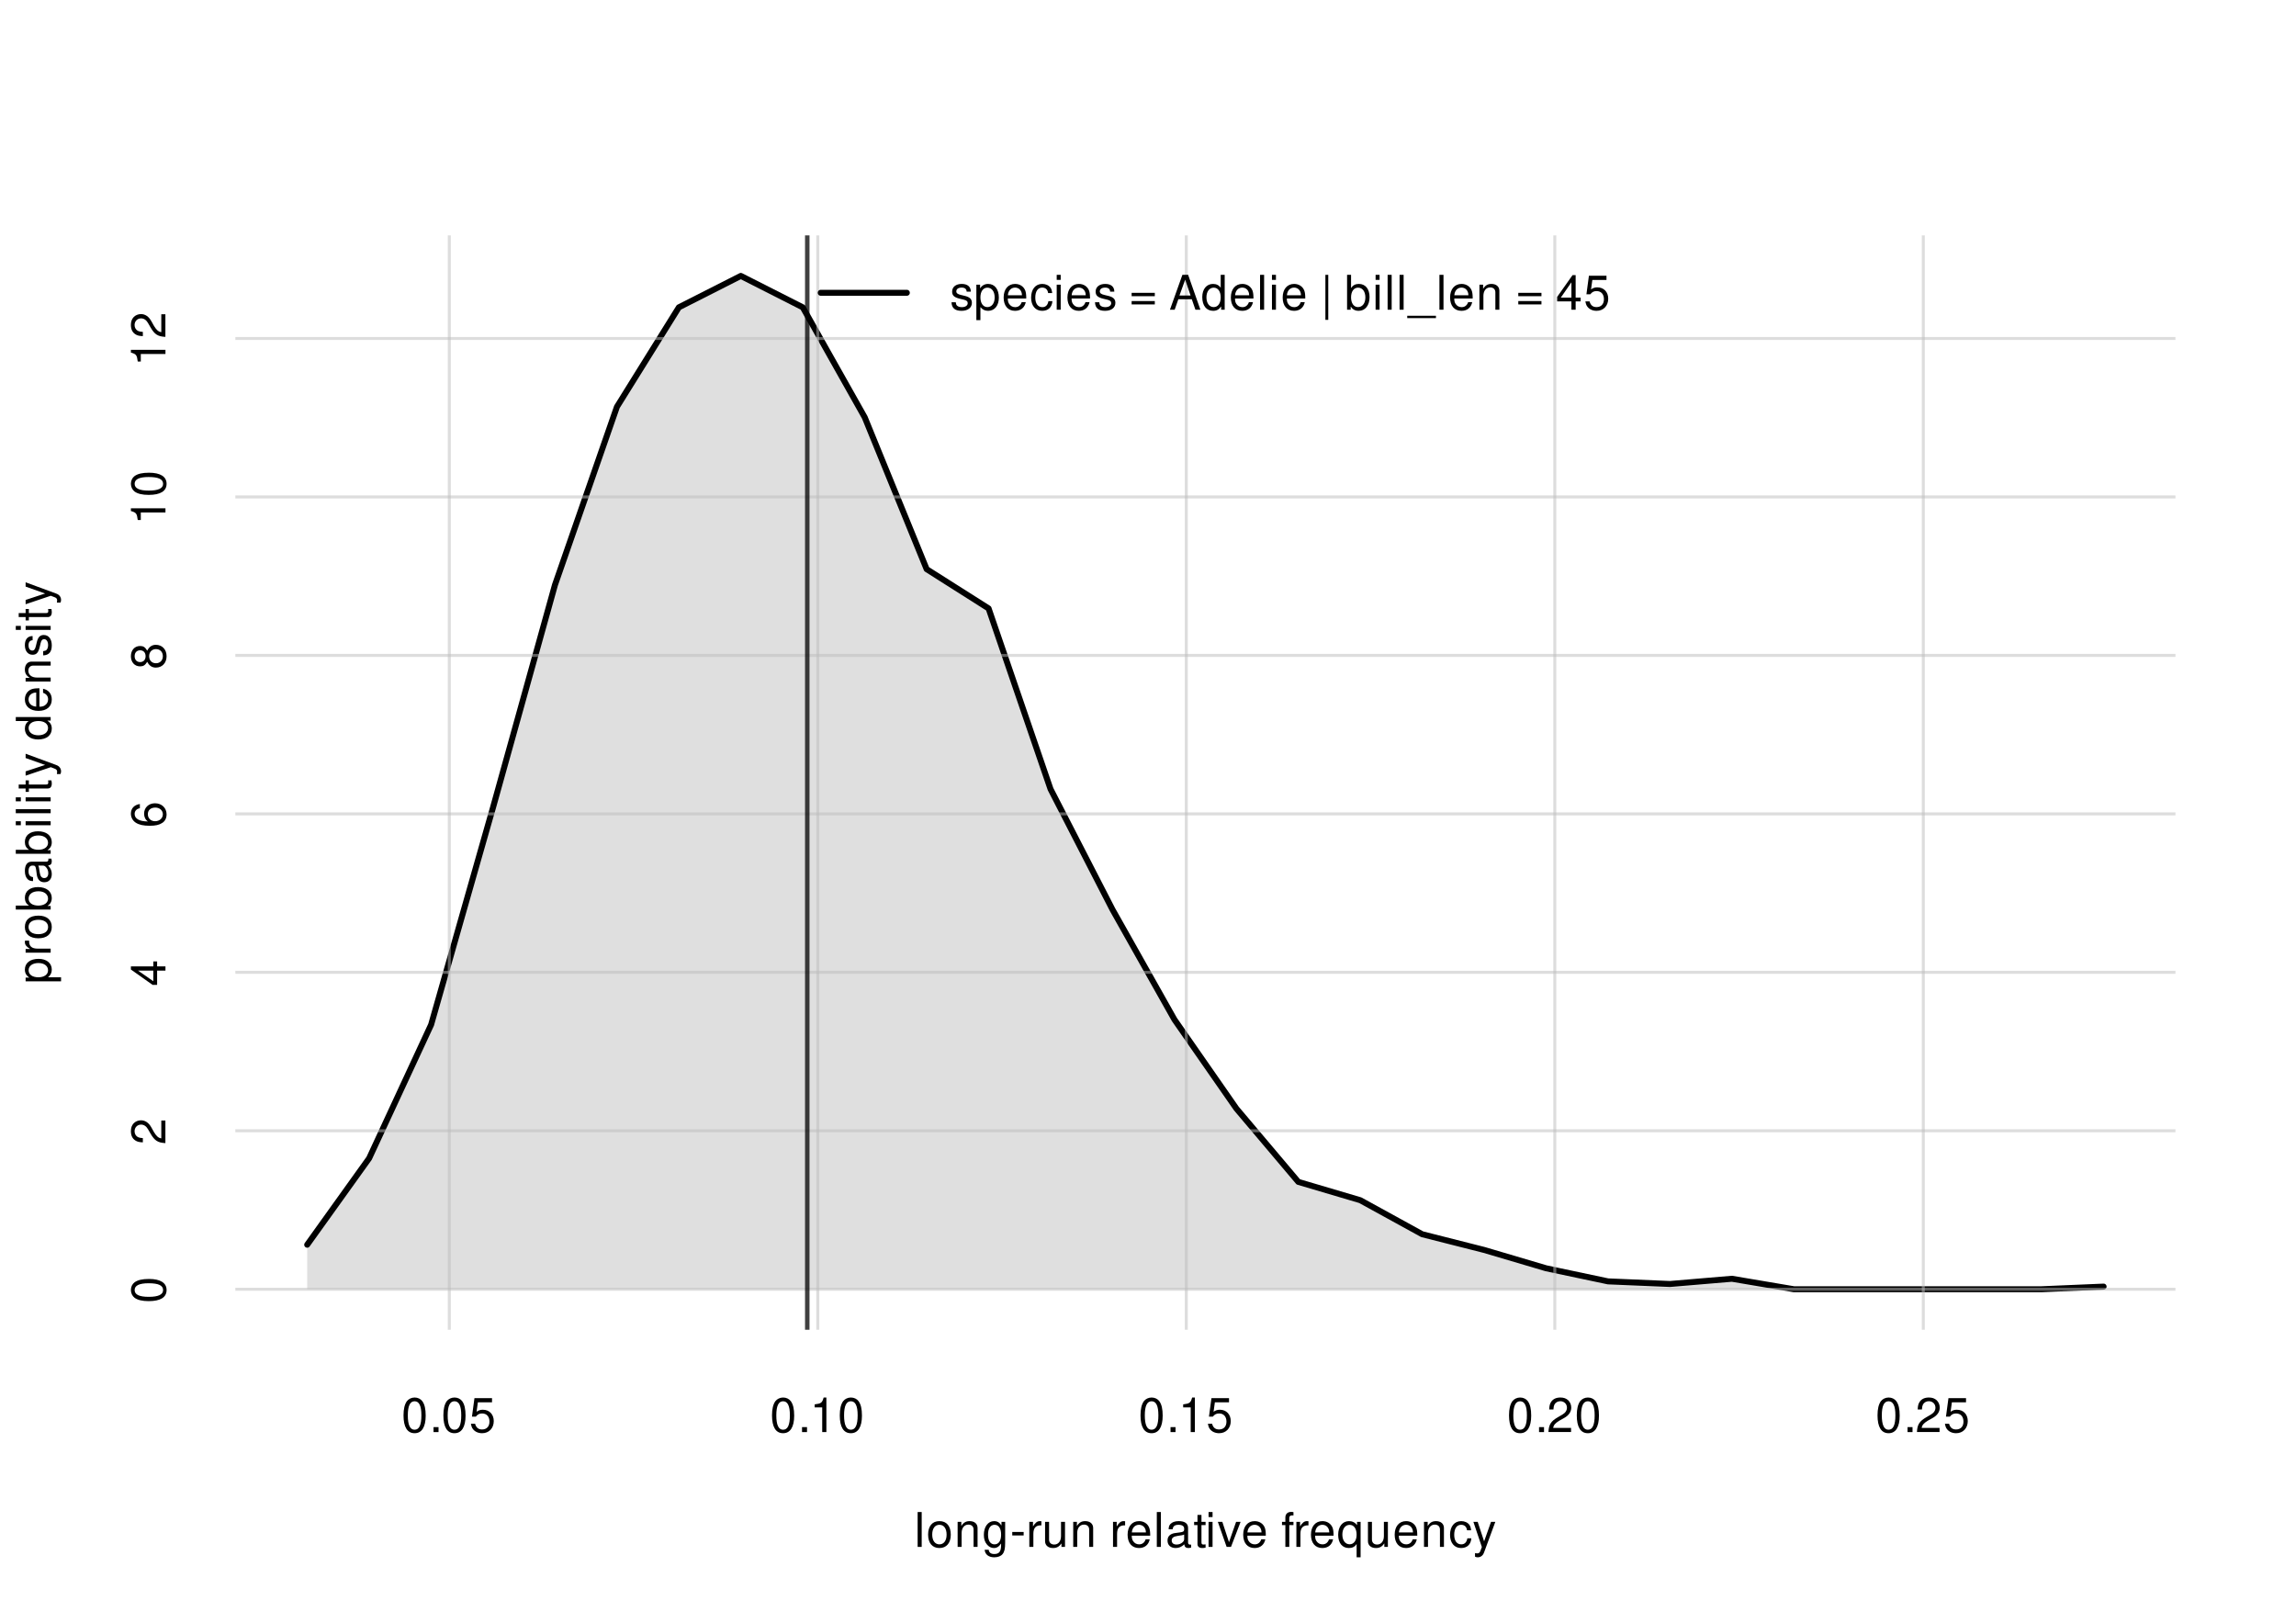
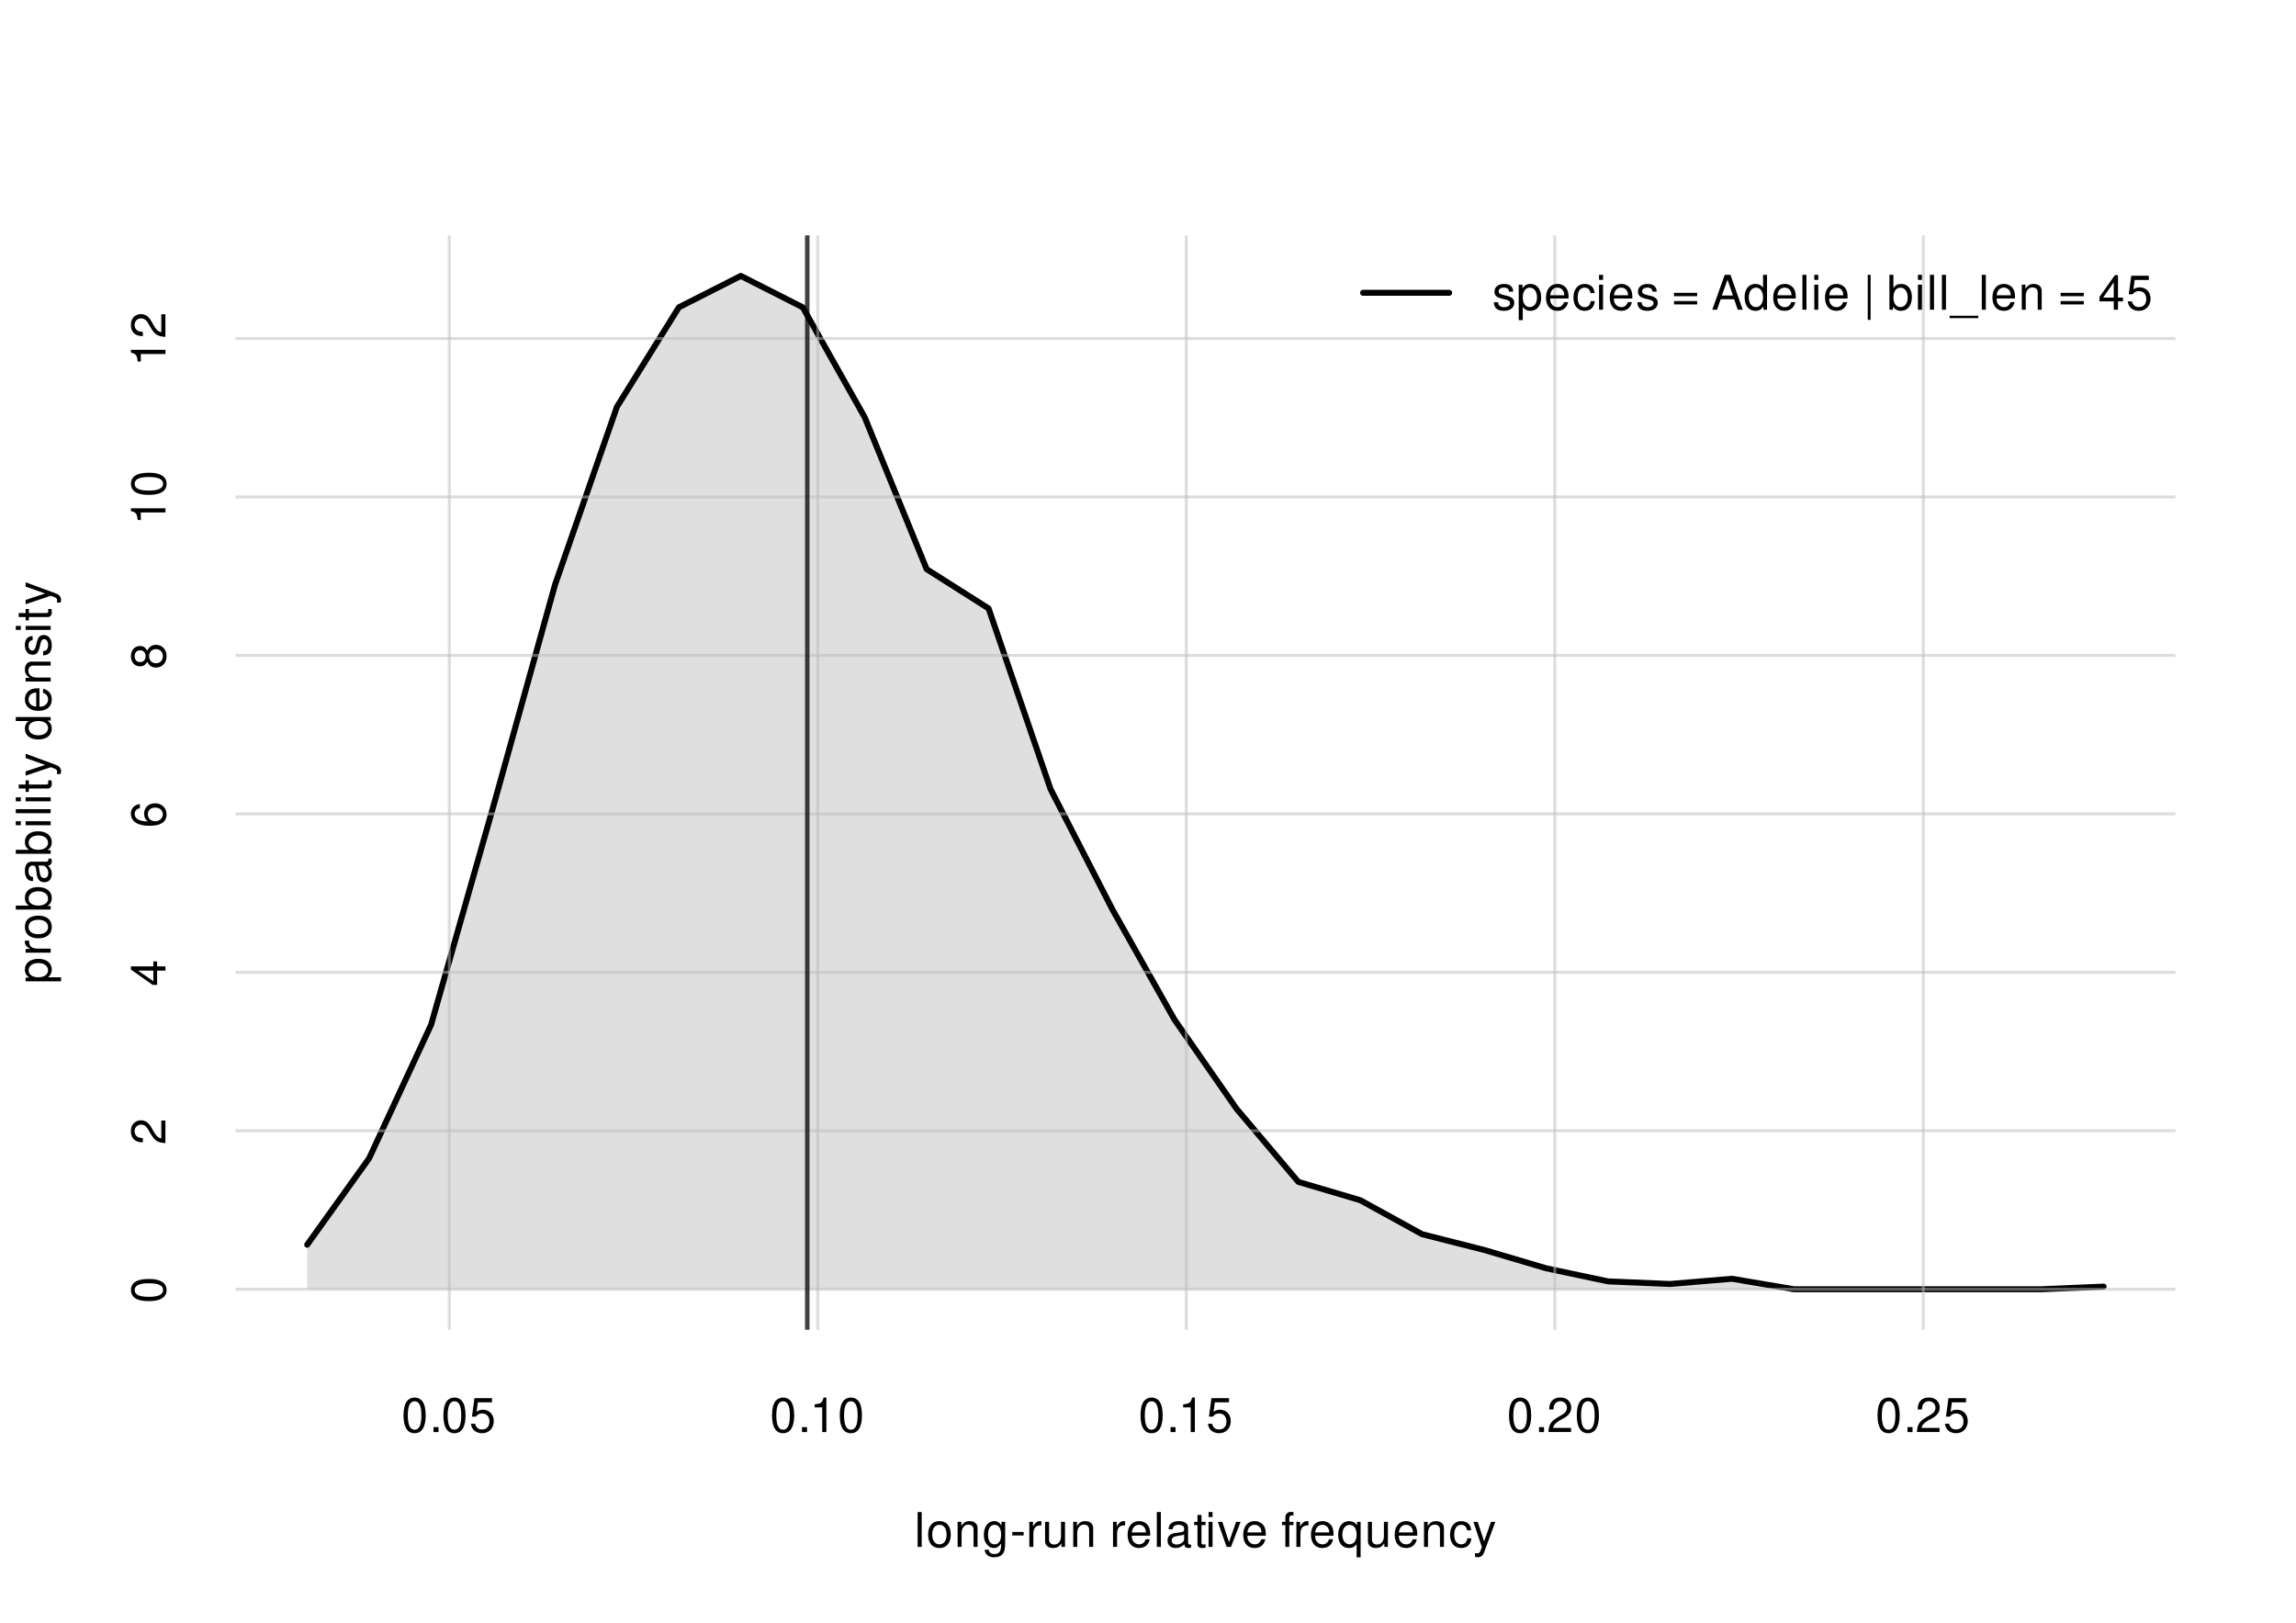
<svg xmlns="http://www.w3.org/2000/svg" xmlns:xlink="http://www.w3.org/1999/xlink" width="576pt" height="407pt" viewBox="0 0 576 407">
  <defs>
    <g>
      <g id="glyph-0-0">
        <path d="M 1.828 -8.75 L 0.812 -8.75 L 0.812 0 L 1.828 0 Z M 1.828 -8.75 " />
      </g>
      <g id="glyph-0-1">
        <path d="M 3.266 -6.469 C 1.484 -6.469 0.438 -5.203 0.438 -3.094 C 0.438 -0.969 1.484 0.281 3.281 0.281 C 5.047 0.281 6.125 -0.984 6.125 -3.047 C 6.125 -5.234 5.094 -6.469 3.266 -6.469 Z M 3.281 -5.547 C 4.406 -5.547 5.078 -4.625 5.078 -3.062 C 5.078 -1.578 4.375 -0.641 3.281 -0.641 C 2.156 -0.641 1.469 -1.578 1.469 -3.094 C 1.469 -4.625 2.156 -5.547 3.281 -5.547 Z M 3.281 -5.547 " />
      </g>
      <g id="glyph-0-2">
        <path d="M 0.844 -6.281 L 0.844 0 L 1.844 0 L 1.844 -3.469 C 1.844 -4.75 2.516 -5.594 3.547 -5.594 C 4.344 -5.594 4.844 -5.109 4.844 -4.359 L 4.844 0 L 5.844 0 L 5.844 -4.75 C 5.844 -5.797 5.062 -6.469 3.859 -6.469 C 2.922 -6.469 2.312 -6.109 1.766 -5.234 L 1.766 -6.281 Z M 0.844 -6.281 " />
      </g>
      <g id="glyph-0-3">
        <path d="M 4.844 -6.281 L 4.844 -5.375 C 4.344 -6.125 3.797 -6.469 3 -6.469 C 1.469 -6.469 0.422 -5.047 0.422 -3.031 C 0.422 -1.984 0.672 -1.219 1.219 -0.578 C 1.688 -0.031 2.281 0.281 2.922 0.281 C 3.688 0.281 4.219 -0.062 4.75 -0.859 L 4.75 -0.531 C 4.75 1.156 4.281 1.781 3.031 1.781 C 2.188 1.781 1.734 1.438 1.641 0.719 L 0.625 0.719 C 0.719 1.891 1.641 2.609 3.016 2.609 C 3.938 2.609 4.703 2.312 5.109 1.812 C 5.594 1.219 5.766 0.438 5.766 -1.031 L 5.766 -6.281 Z M 3.094 -5.547 C 4.156 -5.547 4.75 -4.656 4.75 -3.062 C 4.75 -1.531 4.141 -0.641 3.094 -0.641 C 2.062 -0.641 1.469 -1.547 1.469 -3.094 C 1.469 -4.625 2.062 -5.547 3.094 -5.547 Z M 3.094 -5.547 " />
      </g>
      <g id="glyph-0-4">
        <path d="M 3.406 -3.75 L 0.547 -3.75 L 0.547 -2.875 L 3.406 -2.875 Z M 3.406 -3.75 " />
      </g>
      <g id="glyph-0-5">
        <path d="M 0.828 -6.281 L 0.828 0 L 1.844 0 L 1.844 -3.266 C 1.844 -4.781 2.469 -5.453 3.859 -5.406 L 3.859 -6.438 C 3.688 -6.453 3.594 -6.469 3.469 -6.469 C 2.812 -6.469 2.328 -6.078 1.75 -5.141 L 1.75 -6.281 Z M 0.828 -6.281 " />
      </g>
      <g id="glyph-0-6">
        <path d="M 5.781 0 L 5.781 -6.281 L 4.781 -6.281 L 4.781 -2.719 C 4.781 -1.438 4.109 -0.594 3.078 -0.594 C 2.281 -0.594 1.781 -1.078 1.781 -1.844 L 1.781 -6.281 L 0.781 -6.281 L 0.781 -1.438 C 0.781 -0.391 1.562 0.281 2.781 0.281 C 3.703 0.281 4.297 -0.047 4.891 -0.875 L 4.891 0 Z M 5.781 0 " />
      </g>
      <g id="glyph-0-7">
</g>
      <g id="glyph-0-8">
        <path d="M 6.156 -2.812 C 6.156 -3.766 6.078 -4.344 5.906 -4.812 C 5.5 -5.844 4.531 -6.469 3.359 -6.469 C 1.609 -6.469 0.484 -5.141 0.484 -3.062 C 0.484 -0.984 1.562 0.281 3.344 0.281 C 4.781 0.281 5.766 -0.547 6.031 -1.906 L 5.016 -1.906 C 4.734 -1.078 4.172 -0.641 3.375 -0.641 C 2.734 -0.641 2.203 -0.938 1.859 -1.469 C 1.625 -1.828 1.531 -2.188 1.531 -2.812 Z M 1.547 -3.625 C 1.625 -4.781 2.344 -5.547 3.344 -5.547 C 4.375 -5.547 5.078 -4.75 5.078 -3.625 Z M 1.547 -3.625 " />
      </g>
      <g id="glyph-0-9">
        <path d="M 6.422 -0.594 C 6.312 -0.562 6.266 -0.562 6.203 -0.562 C 5.859 -0.562 5.656 -0.75 5.656 -1.062 L 5.656 -4.75 C 5.656 -5.875 4.844 -6.469 3.297 -6.469 C 2.375 -6.469 1.641 -6.203 1.219 -5.734 C 0.922 -5.406 0.797 -5.047 0.781 -4.422 L 1.781 -4.422 C 1.875 -5.203 2.328 -5.547 3.266 -5.547 C 4.172 -5.547 4.672 -5.203 4.672 -4.609 L 4.672 -4.344 C 4.656 -3.906 4.438 -3.75 3.625 -3.641 C 2.203 -3.469 1.984 -3.422 1.609 -3.266 C 0.875 -2.953 0.5 -2.406 0.5 -1.578 C 0.5 -0.438 1.297 0.281 2.562 0.281 C 3.359 0.281 4 0 4.703 -0.641 C 4.781 0 5.094 0.281 5.734 0.281 C 5.953 0.281 6.078 0.25 6.422 0.172 Z M 4.672 -1.984 C 4.672 -1.641 4.578 -1.438 4.266 -1.156 C 3.859 -0.797 3.375 -0.594 2.781 -0.594 C 2 -0.594 1.547 -0.969 1.547 -1.609 C 1.547 -2.266 1.984 -2.609 3.062 -2.766 C 4.125 -2.906 4.328 -2.953 4.672 -3.109 Z M 4.672 -1.984 " />
      </g>
      <g id="glyph-0-10">
        <path d="M 3.047 -6.281 L 2.016 -6.281 L 2.016 -8.016 L 1.016 -8.016 L 1.016 -6.281 L 0.172 -6.281 L 0.172 -5.469 L 1.016 -5.469 L 1.016 -0.719 C 1.016 -0.078 1.453 0.281 2.234 0.281 C 2.5 0.281 2.719 0.25 3.047 0.188 L 3.047 -0.641 C 2.906 -0.609 2.766 -0.594 2.562 -0.594 C 2.141 -0.594 2.016 -0.719 2.016 -1.156 L 2.016 -5.469 L 3.047 -5.469 Z M 3.047 -6.281 " />
      </g>
      <g id="glyph-0-11">
        <path d="M 1.797 -6.281 L 0.797 -6.281 L 0.797 0 L 1.797 0 Z M 1.797 -8.75 L 0.797 -8.75 L 0.797 -7.484 L 1.797 -7.484 Z M 1.797 -8.75 " />
      </g>
      <g id="glyph-0-12">
        <path d="M 3.422 0 L 5.828 -6.281 L 4.703 -6.281 L 2.922 -1.188 L 1.25 -6.281 L 0.125 -6.281 L 2.328 0 Z M 3.422 0 " />
      </g>
      <g id="glyph-0-13">
        <path d="M 3.094 -6.281 L 2.047 -6.281 L 2.047 -7.266 C 2.047 -7.688 2.281 -7.906 2.75 -7.906 C 2.828 -7.906 2.875 -7.906 3.094 -7.891 L 3.094 -8.719 C 2.875 -8.766 2.734 -8.781 2.531 -8.781 C 1.609 -8.781 1.062 -8.25 1.062 -7.359 L 1.062 -6.281 L 0.219 -6.281 L 0.219 -5.469 L 1.062 -5.469 L 1.062 0 L 2.047 0 L 2.047 -5.469 L 3.094 -5.469 Z M 3.094 -6.281 " />
      </g>
      <g id="glyph-0-14">
        <path d="M 5.938 2.609 L 5.938 -6.281 L 5.047 -6.281 L 5.047 -5.453 C 4.578 -6.109 3.875 -6.469 3.047 -6.469 C 1.391 -6.469 0.312 -5.109 0.312 -3.031 C 0.312 -0.984 1.328 0.281 3 0.281 C 3.875 0.281 4.469 -0.031 4.938 -0.719 L 4.938 2.609 Z M 3.188 -5.531 C 4.266 -5.531 4.938 -4.578 4.938 -3.062 C 4.938 -1.625 4.25 -0.656 3.188 -0.656 C 2.094 -0.656 1.359 -1.625 1.359 -3.094 C 1.359 -4.562 2.094 -5.531 3.188 -5.531 Z M 3.188 -5.531 " />
      </g>
      <g id="glyph-0-15">
        <path d="M 5.656 -4.172 C 5.609 -4.781 5.469 -5.188 5.234 -5.531 C 4.797 -6.125 4.047 -6.469 3.172 -6.469 C 1.469 -6.469 0.375 -5.125 0.375 -3.031 C 0.375 -1.016 1.453 0.281 3.156 0.281 C 4.656 0.281 5.609 -0.625 5.719 -2.156 L 4.719 -2.156 C 4.547 -1.156 4.031 -0.641 3.188 -0.641 C 2.078 -0.641 1.422 -1.547 1.422 -3.031 C 1.422 -4.609 2.062 -5.547 3.156 -5.547 C 4 -5.547 4.531 -5.047 4.641 -4.172 Z M 5.656 -4.172 " />
      </g>
      <g id="glyph-0-16">
        <path d="M 4.656 -6.281 L 2.922 -1.391 L 1.312 -6.281 L 0.234 -6.281 L 2.359 0.031 L 1.984 1.016 C 1.812 1.469 1.594 1.625 1.172 1.625 C 1.016 1.625 0.859 1.609 0.641 1.562 L 0.641 2.453 C 0.859 2.562 1.062 2.609 1.312 2.609 C 1.641 2.609 1.984 2.516 2.25 2.312 C 2.562 2.094 2.75 1.828 2.938 1.312 L 5.734 -6.281 Z M 4.656 -6.281 " />
      </g>
      <g id="glyph-0-17">
        <path d="M 3.297 -8.672 C 2.516 -8.672 1.781 -8.312 1.344 -7.734 C 0.797 -6.953 0.516 -5.812 0.516 -4.203 C 0.516 -1.266 1.469 0.281 3.297 0.281 C 5.094 0.281 6.078 -1.266 6.078 -4.125 C 6.078 -5.812 5.812 -6.938 5.25 -7.734 C 4.812 -8.328 4.109 -8.672 3.297 -8.672 Z M 3.297 -7.734 C 4.438 -7.734 5 -6.578 5 -4.219 C 5 -1.75 4.453 -0.594 3.281 -0.594 C 2.156 -0.594 1.594 -1.797 1.594 -4.188 C 1.594 -6.578 2.156 -7.734 3.297 -7.734 Z M 3.297 -7.734 " />
      </g>
      <g id="glyph-0-18">
        <path d="M 2.297 -1.25 L 1.047 -1.25 L 1.047 0 L 2.297 0 Z M 2.297 -1.25 " />
      </g>
      <g id="glyph-0-19">
        <path d="M 5.719 -8.516 L 1.312 -8.516 L 0.688 -3.875 L 1.656 -3.875 C 2.141 -4.469 2.562 -4.672 3.234 -4.672 C 4.375 -4.672 5.078 -3.891 5.078 -2.625 C 5.078 -1.406 4.375 -0.656 3.219 -0.656 C 2.297 -0.656 1.734 -1.125 1.469 -2.094 L 0.422 -2.094 C 0.562 -1.391 0.688 -1.062 0.938 -0.75 C 1.422 -0.094 2.281 0.281 3.234 0.281 C 4.953 0.281 6.156 -0.969 6.156 -2.766 C 6.156 -4.453 5.047 -5.609 3.406 -5.609 C 2.812 -5.609 2.328 -5.453 1.844 -5.094 L 2.172 -7.469 L 5.719 -7.469 Z M 5.719 -8.516 " />
      </g>
      <g id="glyph-0-20">
        <path d="M 3.109 -6.188 L 3.109 0 L 4.156 0 L 4.156 -8.672 L 3.469 -8.672 C 3.094 -7.344 2.859 -7.156 1.219 -6.953 L 1.219 -6.188 Z M 3.109 -6.188 " />
      </g>
      <g id="glyph-0-21">
        <path d="M 6.078 -1.047 L 1.594 -1.047 C 1.703 -1.766 2.094 -2.219 3.125 -2.859 L 4.328 -3.531 C 5.516 -4.188 6.125 -5.078 6.125 -6.141 C 6.125 -6.859 5.844 -7.531 5.344 -8 C 4.844 -8.453 4.219 -8.672 3.406 -8.672 C 2.328 -8.672 1.531 -8.297 1.062 -7.547 C 0.75 -7.094 0.625 -6.547 0.594 -5.672 L 1.656 -5.672 C 1.688 -6.266 1.766 -6.609 1.906 -6.906 C 2.188 -7.422 2.734 -7.75 3.375 -7.75 C 4.328 -7.75 5.047 -7.062 5.047 -6.125 C 5.047 -5.422 4.656 -4.828 3.906 -4.391 L 2.797 -3.75 C 1.016 -2.719 0.5 -1.906 0.406 -0.016 L 6.078 -0.016 Z M 6.078 -1.047 " />
      </g>
      <g id="glyph-0-22">
        <path d="M 5.25 -4.531 C 5.25 -5.766 4.422 -6.469 2.969 -6.469 C 1.516 -6.469 0.562 -5.719 0.562 -4.547 C 0.562 -3.562 1.062 -3.094 2.562 -2.734 L 3.484 -2.516 C 4.188 -2.344 4.469 -2.094 4.469 -1.641 C 4.469 -1.047 3.875 -0.641 3 -0.641 C 2.453 -0.641 2 -0.797 1.75 -1.062 C 1.594 -1.25 1.531 -1.422 1.469 -1.875 L 0.406 -1.875 C 0.453 -0.422 1.266 0.281 2.922 0.281 C 4.5 0.281 5.516 -0.5 5.516 -1.719 C 5.516 -2.656 4.984 -3.172 3.734 -3.469 L 2.766 -3.703 C 1.953 -3.891 1.609 -4.156 1.609 -4.594 C 1.609 -5.188 2.125 -5.547 2.938 -5.547 C 3.75 -5.547 4.172 -5.203 4.203 -4.531 Z M 5.25 -4.531 " />
      </g>
      <g id="glyph-0-23">
        <path d="M 0.641 2.609 L 1.656 2.609 L 1.656 -0.656 C 2.188 -0.016 2.766 0.281 3.594 0.281 C 5.219 0.281 6.281 -1.031 6.281 -3.031 C 6.281 -5.141 5.25 -6.469 3.578 -6.469 C 2.719 -6.469 2.047 -6.078 1.578 -5.344 L 1.578 -6.281 L 0.641 -6.281 Z M 3.406 -5.531 C 4.516 -5.531 5.234 -4.562 5.234 -3.062 C 5.234 -1.625 4.5 -0.656 3.406 -0.656 C 2.344 -0.656 1.656 -1.625 1.656 -3.094 C 1.656 -4.578 2.344 -5.531 3.406 -5.531 Z M 3.406 -5.531 " />
      </g>
      <g id="glyph-0-24">
        <path d="M 6.406 -4.234 L 0.594 -4.234 L 0.594 -3.391 L 6.406 -3.391 Z M 6.406 -2.172 L 0.594 -2.172 L 0.594 -1.328 L 6.406 -1.328 Z M 6.406 -2.172 " />
      </g>
      <g id="glyph-0-25">
        <path d="M 5.688 -2.625 L 6.594 0 L 7.844 0 L 4.766 -8.75 L 3.328 -8.75 L 0.203 0 L 1.391 0 L 2.312 -2.625 Z M 5.375 -3.562 L 2.594 -3.562 L 4.031 -7.547 Z M 5.375 -3.562 " />
      </g>
      <g id="glyph-0-26">
        <path d="M 5.938 -8.75 L 4.938 -8.75 L 4.938 -5.5 C 4.531 -6.125 3.859 -6.469 3.016 -6.469 C 1.375 -6.469 0.312 -5.156 0.312 -3.156 C 0.312 -1.031 1.344 0.281 3.047 0.281 C 3.906 0.281 4.516 -0.047 5.047 -0.828 L 5.047 0 L 5.938 0 Z M 3.188 -5.531 C 4.266 -5.531 4.938 -4.578 4.938 -3.078 C 4.938 -1.625 4.25 -0.656 3.188 -0.656 C 2.094 -0.656 1.359 -1.625 1.359 -3.094 C 1.359 -4.562 2.094 -5.531 3.188 -5.531 Z M 3.188 -5.531 " />
      </g>
      <g id="glyph-0-27">
        <path d="M 1.203 -8.75 L 1.203 2.547 L 1.922 2.547 L 1.922 -8.75 Z M 1.203 -8.75 " />
      </g>
      <g id="glyph-0-28">
        <path d="M 0.641 -8.75 L 0.641 0 L 1.547 0 L 1.547 -0.797 C 2.031 -0.078 2.656 0.281 3.547 0.281 C 5.203 0.281 6.281 -1.078 6.281 -3.172 C 6.281 -5.203 5.25 -6.469 3.594 -6.469 C 2.719 -6.469 2.109 -6.141 1.641 -5.438 L 1.641 -8.75 Z M 3.391 -5.531 C 4.516 -5.531 5.234 -4.562 5.234 -3.062 C 5.234 -1.625 4.484 -0.656 3.391 -0.656 C 2.328 -0.656 1.641 -1.625 1.641 -3.094 C 1.641 -4.578 2.328 -5.531 3.391 -5.531 Z M 3.391 -5.531 " />
      </g>
      <g id="glyph-0-29">
        <path d="M 6.938 1.516 L -0.266 1.516 L -0.266 2.109 L 6.938 2.109 Z M 6.938 1.516 " />
      </g>
      <g id="glyph-0-30">
        <path d="M 3.922 -2.094 L 3.922 0 L 4.984 0 L 4.984 -2.094 L 6.234 -2.094 L 6.234 -3.047 L 4.984 -3.047 L 4.984 -8.672 L 4.203 -8.672 L 0.344 -3.219 L 0.344 -2.094 Z M 3.922 -3.047 L 1.266 -3.047 L 3.922 -6.875 Z M 3.922 -3.047 " />
      </g>
      <g id="glyph-1-0">
        <path d="M 2.609 -0.641 L 2.609 -1.656 L -0.656 -1.656 C -0.016 -2.188 0.281 -2.766 0.281 -3.594 C 0.281 -5.219 -1.031 -6.281 -3.031 -6.281 C -5.141 -6.281 -6.469 -5.25 -6.469 -3.578 C -6.469 -2.719 -6.078 -2.047 -5.344 -1.578 L -6.281 -1.578 L -6.281 -0.641 Z M -5.531 -3.406 C -5.531 -4.516 -4.562 -5.234 -3.062 -5.234 C -1.625 -5.234 -0.656 -4.5 -0.656 -3.406 C -0.656 -2.344 -1.625 -1.656 -3.094 -1.656 C -4.578 -1.656 -5.531 -2.344 -5.531 -3.406 Z M -5.531 -3.406 " />
      </g>
      <g id="glyph-1-1">
        <path d="M -6.281 -0.828 L 0 -0.828 L 0 -1.844 L -3.266 -1.844 C -4.781 -1.844 -5.453 -2.469 -5.406 -3.859 L -6.438 -3.859 C -6.453 -3.688 -6.469 -3.594 -6.469 -3.469 C -6.469 -2.812 -6.078 -2.328 -5.141 -1.75 L -6.281 -1.75 Z M -6.281 -0.828 " />
      </g>
      <g id="glyph-1-2">
        <path d="M -6.469 -3.266 C -6.469 -1.484 -5.203 -0.438 -3.094 -0.438 C -0.969 -0.438 0.281 -1.484 0.281 -3.281 C 0.281 -5.047 -0.984 -6.125 -3.047 -6.125 C -5.234 -6.125 -6.469 -5.094 -6.469 -3.266 Z M -5.547 -3.281 C -5.547 -4.406 -4.625 -5.078 -3.062 -5.078 C -1.578 -5.078 -0.641 -4.375 -0.641 -3.281 C -0.641 -2.156 -1.578 -1.469 -3.094 -1.469 C -4.625 -1.469 -5.547 -2.156 -5.547 -3.281 Z M -5.547 -3.281 " />
      </g>
      <g id="glyph-1-3">
        <path d="M -8.75 -0.641 L 0 -0.641 L 0 -1.547 L -0.797 -1.547 C -0.078 -2.031 0.281 -2.656 0.281 -3.547 C 0.281 -5.203 -1.078 -6.281 -3.172 -6.281 C -5.203 -6.281 -6.469 -5.25 -6.469 -3.594 C -6.469 -2.719 -6.141 -2.109 -5.438 -1.641 L -8.75 -1.641 Z M -5.531 -3.391 C -5.531 -4.516 -4.562 -5.234 -3.062 -5.234 C -1.625 -5.234 -0.656 -4.484 -0.656 -3.391 C -0.656 -2.328 -1.625 -1.641 -3.094 -1.641 C -4.578 -1.641 -5.531 -2.328 -5.531 -3.391 Z M -5.531 -3.391 " />
      </g>
      <g id="glyph-1-4">
        <path d="M -0.594 -6.422 C -0.562 -6.312 -0.562 -6.266 -0.562 -6.203 C -0.562 -5.859 -0.75 -5.656 -1.062 -5.656 L -4.75 -5.656 C -5.875 -5.656 -6.469 -4.844 -6.469 -3.297 C -6.469 -2.375 -6.203 -1.641 -5.734 -1.219 C -5.406 -0.922 -5.047 -0.797 -4.422 -0.781 L -4.422 -1.781 C -5.203 -1.875 -5.547 -2.328 -5.547 -3.266 C -5.547 -4.172 -5.203 -4.672 -4.609 -4.672 L -4.344 -4.672 C -3.906 -4.656 -3.75 -4.438 -3.641 -3.625 C -3.469 -2.203 -3.422 -1.984 -3.266 -1.609 C -2.953 -0.875 -2.406 -0.5 -1.578 -0.5 C -0.438 -0.5 0.281 -1.297 0.281 -2.562 C 0.281 -3.359 0 -4 -0.641 -4.703 C 0 -4.781 0.281 -5.094 0.281 -5.734 C 0.281 -5.953 0.25 -6.078 0.172 -6.422 Z M -1.984 -4.672 C -1.641 -4.672 -1.438 -4.578 -1.156 -4.266 C -0.797 -3.859 -0.594 -3.375 -0.594 -2.781 C -0.594 -2 -0.969 -1.547 -1.609 -1.547 C -2.266 -1.547 -2.609 -1.984 -2.766 -3.062 C -2.906 -4.125 -2.953 -4.328 -3.109 -4.672 Z M -1.984 -4.672 " />
      </g>
      <g id="glyph-1-5">
        <path d="M -6.281 -1.797 L -6.281 -0.797 L 0 -0.797 L 0 -1.797 Z M -8.75 -1.797 L -8.75 -0.797 L -7.484 -0.797 L -7.484 -1.797 Z M -8.75 -1.797 " />
      </g>
      <g id="glyph-1-6">
        <path d="M -8.75 -1.828 L -8.75 -0.812 L 0 -0.812 L 0 -1.828 Z M -8.75 -1.828 " />
      </g>
      <g id="glyph-1-7">
        <path d="M -6.281 -3.047 L -6.281 -2.016 L -8.016 -2.016 L -8.016 -1.016 L -6.281 -1.016 L -6.281 -0.172 L -5.469 -0.172 L -5.469 -1.016 L -0.719 -1.016 C -0.078 -1.016 0.281 -1.453 0.281 -2.234 C 0.281 -2.5 0.25 -2.719 0.188 -3.047 L -0.641 -3.047 C -0.609 -2.906 -0.594 -2.766 -0.594 -2.562 C -0.594 -2.141 -0.719 -2.016 -1.156 -2.016 L -5.469 -2.016 L -5.469 -3.047 Z M -6.281 -3.047 " />
      </g>
      <g id="glyph-1-8">
        <path d="M -6.281 -4.656 L -1.391 -2.922 L -6.281 -1.312 L -6.281 -0.234 L 0.031 -2.359 L 1.016 -1.984 C 1.469 -1.812 1.625 -1.594 1.625 -1.172 C 1.625 -1.016 1.609 -0.859 1.562 -0.641 L 2.453 -0.641 C 2.562 -0.859 2.609 -1.062 2.609 -1.312 C 2.609 -1.641 2.516 -1.984 2.312 -2.25 C 2.094 -2.562 1.828 -2.75 1.312 -2.938 L -6.281 -5.734 Z M -6.281 -4.656 " />
      </g>
      <g id="glyph-1-9">
</g>
      <g id="glyph-1-10">
        <path d="M -8.75 -5.938 L -8.75 -4.938 L -5.5 -4.938 C -6.125 -4.531 -6.469 -3.859 -6.469 -3.016 C -6.469 -1.375 -5.156 -0.312 -3.156 -0.312 C -1.031 -0.312 0.281 -1.344 0.281 -3.047 C 0.281 -3.906 -0.047 -4.516 -0.828 -5.047 L 0 -5.047 L 0 -5.938 Z M -5.531 -3.188 C -5.531 -4.266 -4.578 -4.938 -3.078 -4.938 C -1.625 -4.938 -0.656 -4.25 -0.656 -3.188 C -0.656 -2.094 -1.625 -1.359 -3.094 -1.359 C -4.562 -1.359 -5.531 -2.094 -5.531 -3.188 Z M -5.531 -3.188 " />
      </g>
      <g id="glyph-1-11">
        <path d="M -2.812 -6.156 C -3.766 -6.156 -4.344 -6.078 -4.812 -5.906 C -5.844 -5.5 -6.469 -4.531 -6.469 -3.359 C -6.469 -1.609 -5.141 -0.484 -3.062 -0.484 C -0.984 -0.484 0.281 -1.562 0.281 -3.344 C 0.281 -4.781 -0.547 -5.766 -1.906 -6.031 L -1.906 -5.016 C -1.078 -4.734 -0.641 -4.172 -0.641 -3.375 C -0.641 -2.734 -0.938 -2.203 -1.469 -1.859 C -1.828 -1.625 -2.188 -1.531 -2.812 -1.531 Z M -3.625 -1.547 C -4.781 -1.625 -5.547 -2.344 -5.547 -3.344 C -5.547 -4.375 -4.75 -5.078 -3.625 -5.078 Z M -3.625 -1.547 " />
      </g>
      <g id="glyph-1-12">
        <path d="M -6.281 -0.844 L 0 -0.844 L 0 -1.844 L -3.469 -1.844 C -4.75 -1.844 -5.594 -2.516 -5.594 -3.547 C -5.594 -4.344 -5.109 -4.844 -4.359 -4.844 L 0 -4.844 L 0 -5.844 L -4.75 -5.844 C -5.797 -5.844 -6.469 -5.062 -6.469 -3.859 C -6.469 -2.922 -6.109 -2.312 -5.234 -1.766 L -6.281 -1.766 Z M -6.281 -0.844 " />
      </g>
      <g id="glyph-1-13">
        <path d="M -4.531 -5.25 C -5.766 -5.25 -6.469 -4.422 -6.469 -2.969 C -6.469 -1.516 -5.719 -0.562 -4.547 -0.562 C -3.562 -0.562 -3.094 -1.062 -2.734 -2.562 L -2.516 -3.484 C -2.344 -4.188 -2.094 -4.469 -1.641 -4.469 C -1.047 -4.469 -0.641 -3.875 -0.641 -3 C -0.641 -2.453 -0.797 -2 -1.062 -1.75 C -1.25 -1.594 -1.422 -1.531 -1.875 -1.469 L -1.875 -0.406 C -0.422 -0.453 0.281 -1.266 0.281 -2.922 C 0.281 -4.5 -0.5 -5.516 -1.719 -5.516 C -2.656 -5.516 -3.172 -4.984 -3.469 -3.734 L -3.703 -2.766 C -3.891 -1.953 -4.156 -1.609 -4.594 -1.609 C -5.188 -1.609 -5.547 -2.125 -5.547 -2.938 C -5.547 -3.75 -5.203 -4.172 -4.531 -4.203 Z M -4.531 -5.25 " />
      </g>
      <g id="glyph-1-14">
        <path d="M -8.672 -3.297 C -8.672 -2.516 -8.312 -1.781 -7.734 -1.344 C -6.953 -0.797 -5.812 -0.516 -4.203 -0.516 C -1.266 -0.516 0.281 -1.469 0.281 -3.297 C 0.281 -5.094 -1.266 -6.078 -4.125 -6.078 C -5.812 -6.078 -6.938 -5.812 -7.734 -5.25 C -8.328 -4.812 -8.672 -4.109 -8.672 -3.297 Z M -7.734 -3.297 C -7.734 -4.438 -6.578 -5 -4.219 -5 C -1.75 -5 -0.594 -4.453 -0.594 -3.281 C -0.594 -2.156 -1.797 -1.594 -4.188 -1.594 C -6.578 -1.594 -7.734 -2.156 -7.734 -3.297 Z M -7.734 -3.297 " />
      </g>
      <g id="glyph-1-15">
        <path d="M -1.047 -6.078 L -1.047 -1.594 C -1.766 -1.703 -2.219 -2.094 -2.859 -3.125 L -3.531 -4.328 C -4.188 -5.516 -5.078 -6.125 -6.141 -6.125 C -6.859 -6.125 -7.531 -5.844 -8 -5.344 C -8.453 -4.844 -8.672 -4.219 -8.672 -3.406 C -8.672 -2.328 -8.297 -1.531 -7.547 -1.062 C -7.094 -0.75 -6.547 -0.625 -5.672 -0.594 L -5.672 -1.656 C -6.266 -1.688 -6.609 -1.766 -6.906 -1.906 C -7.422 -2.188 -7.75 -2.734 -7.75 -3.375 C -7.75 -4.328 -7.062 -5.047 -6.125 -5.047 C -5.422 -5.047 -4.828 -4.656 -4.391 -3.906 L -3.75 -2.797 C -2.719 -1.016 -1.906 -0.5 -0.016 -0.406 L -0.016 -6.078 Z M -1.047 -6.078 " />
      </g>
      <g id="glyph-1-16">
        <path d="M -2.094 -3.922 L 0 -3.922 L 0 -4.984 L -2.094 -4.984 L -2.094 -6.234 L -3.047 -6.234 L -3.047 -4.984 L -8.672 -4.984 L -8.672 -4.203 L -3.219 -0.344 L -2.094 -0.344 Z M -3.047 -3.922 L -3.047 -1.266 L -6.875 -3.922 Z M -3.047 -3.922 " />
      </g>
      <g id="glyph-1-17">
        <path d="M -6.422 -5.969 C -7.844 -5.766 -8.672 -4.859 -8.672 -3.562 C -8.672 -2.625 -8.219 -1.781 -7.438 -1.281 C -6.594 -0.75 -5.531 -0.516 -3.953 -0.516 C -2.5 -0.516 -1.578 -0.719 -0.797 -1.234 C -0.094 -1.688 0.281 -2.438 0.281 -3.375 C 0.281 -4.984 -0.938 -6.156 -2.625 -6.156 C -4.219 -6.156 -5.359 -5.078 -5.359 -3.547 C -5.359 -2.719 -5.047 -2.047 -4.406 -1.594 C -6.547 -1.609 -7.734 -2.281 -7.734 -3.484 C -7.734 -4.234 -7.266 -4.75 -6.422 -4.922 Z M -4.422 -3.422 C -4.422 -4.438 -3.703 -5.078 -2.547 -5.078 C -1.453 -5.078 -0.656 -4.359 -0.656 -3.391 C -0.656 -2.406 -1.484 -1.656 -2.594 -1.656 C -3.672 -1.656 -4.422 -2.375 -4.422 -3.422 Z M -4.422 -3.422 " />
      </g>
      <g id="glyph-1-18">
        <path d="M -4.578 -4.688 C -5.109 -5.578 -5.547 -5.859 -6.359 -5.859 C -7.734 -5.859 -8.672 -4.812 -8.672 -3.297 C -8.672 -1.797 -7.734 -0.75 -6.375 -0.75 C -5.547 -0.75 -5.125 -1.016 -4.578 -1.891 C -4.078 -0.922 -3.375 -0.438 -2.406 -0.438 C -0.828 -0.438 0.281 -1.609 0.281 -3.297 C 0.281 -4.984 -0.828 -6.156 -2.406 -6.156 C -3.375 -6.156 -4.078 -5.672 -4.578 -4.688 Z M -7.734 -3.297 C -7.734 -4.203 -7.203 -4.781 -6.344 -4.781 C -5.516 -4.781 -4.984 -4.188 -4.984 -3.297 C -4.984 -2.406 -5.516 -1.828 -6.359 -1.828 C -7.203 -1.828 -7.734 -2.406 -7.734 -3.297 Z M -4.094 -3.297 C -4.094 -4.359 -3.391 -5.078 -2.391 -5.078 C -1.344 -5.078 -0.656 -4.375 -0.656 -3.281 C -0.656 -2.25 -1.375 -1.531 -2.375 -1.531 C -3.406 -1.531 -4.094 -2.234 -4.094 -3.297 Z M -4.094 -3.297 " />
      </g>
      <g id="glyph-1-19">
        <path d="M -6.188 -3.109 L 0 -3.109 L 0 -4.156 L -8.672 -4.156 L -8.672 -3.469 C -7.344 -3.094 -7.156 -2.859 -6.953 -1.219 L -6.188 -1.219 Z M -6.188 -3.109 " />
      </g>
    </g>
    <clipPath id="clip-0">
      <path clip-rule="nonzero" d="M 59.039 323 L 545.758 323 L 545.758 324 L 59.039 324 Z M 59.039 323 " />
    </clipPath>
    <clipPath id="clip-1">
      <path clip-rule="nonzero" d="M 59.039 283 L 545.758 283 L 545.758 285 L 59.039 285 Z M 59.039 283 " />
    </clipPath>
    <clipPath id="clip-2">
      <path clip-rule="nonzero" d="M 59.039 243 L 545.758 243 L 545.758 245 L 59.039 245 Z M 59.039 243 " />
    </clipPath>
    <clipPath id="clip-3">
      <path clip-rule="nonzero" d="M 59.039 203 L 545.758 203 L 545.758 205 L 59.039 205 Z M 59.039 203 " />
    </clipPath>
    <clipPath id="clip-4">
      <path clip-rule="nonzero" d="M 59.039 164 L 545.758 164 L 545.758 165 L 59.039 165 Z M 59.039 164 " />
    </clipPath>
    <clipPath id="clip-5">
      <path clip-rule="nonzero" d="M 59.039 124 L 545.758 124 L 545.758 126 L 59.039 126 Z M 59.039 124 " />
    </clipPath>
    <clipPath id="clip-6">
      <path clip-rule="nonzero" d="M 59.039 84 L 545.758 84 L 545.758 86 L 59.039 86 Z M 59.039 84 " />
    </clipPath>
    <clipPath id="clip-7">
      <path clip-rule="nonzero" d="M 112 59.039 L 114 59.039 L 114 333.559 L 112 333.559 Z M 112 59.039 " />
    </clipPath>
    <clipPath id="clip-8">
      <path clip-rule="nonzero" d="M 204 59.039 L 206 59.039 L 206 333.559 L 204 333.559 Z M 204 59.039 " />
    </clipPath>
    <clipPath id="clip-9">
      <path clip-rule="nonzero" d="M 297 59.039 L 298 59.039 L 298 333.559 L 297 333.559 Z M 297 59.039 " />
    </clipPath>
    <clipPath id="clip-10">
      <path clip-rule="nonzero" d="M 389 59.039 L 391 59.039 L 391 333.559 L 389 333.559 Z M 389 59.039 " />
    </clipPath>
    <clipPath id="clip-11">
      <path clip-rule="nonzero" d="M 482 59.039 L 483 59.039 L 483 333.559 L 482 333.559 Z M 482 59.039 " />
    </clipPath>
    <clipPath id="clip-12">
      <path clip-rule="nonzero" d="M 201 59.039 L 204 59.039 L 204 333.559 L 201 333.559 Z M 201 59.039 " />
    </clipPath>
  </defs>
  <rect x="-57.6" y="-40.7" width="691.2" height="488.4" fill="rgb(100%, 100%, 100%)" fill-opacity="1" />
  <g fill="rgb(0%, 0%, 0%)" fill-opacity="1">
    <use xlink:href="#glyph-0-0" x="229.398" y="388.029" />
    <use xlink:href="#glyph-0-1" x="232.398" y="388.029" />
    <use xlink:href="#glyph-0-2" x="239.398" y="388.029" />
    <use xlink:href="#glyph-0-3" x="246.398" y="388.029" />
    <use xlink:href="#glyph-0-4" x="253.398" y="388.029" />
    <use xlink:href="#glyph-0-5" x="257.398" y="388.029" />
    <use xlink:href="#glyph-0-6" x="261.398" y="388.029" />
    <use xlink:href="#glyph-0-2" x="268.398" y="388.029" />
    <use xlink:href="#glyph-0-7" x="275.398" y="388.029" />
    <use xlink:href="#glyph-0-5" x="278.398" y="388.029" />
    <use xlink:href="#glyph-0-8" x="282.398" y="388.029" />
    <use xlink:href="#glyph-0-0" x="289.398" y="388.029" />
    <use xlink:href="#glyph-0-9" x="292.398" y="388.029" />
    <use xlink:href="#glyph-0-10" x="299.398" y="388.029" />
    <use xlink:href="#glyph-0-11" x="302.398" y="388.029" />
    <use xlink:href="#glyph-0-12" x="305.398" y="388.029" />
    <use xlink:href="#glyph-0-8" x="311.398" y="388.029" />
    <use xlink:href="#glyph-0-7" x="318.398" y="388.029" />
    <use xlink:href="#glyph-0-13" x="321.398" y="388.029" />
    <use xlink:href="#glyph-0-5" x="324.398" y="388.029" />
    <use xlink:href="#glyph-0-8" x="328.398" y="388.029" />
    <use xlink:href="#glyph-0-14" x="335.398" y="388.029" />
    <use xlink:href="#glyph-0-6" x="342.398" y="388.029" />
    <use xlink:href="#glyph-0-8" x="349.398" y="388.029" />
    <use xlink:href="#glyph-0-2" x="356.398" y="388.029" />
    <use xlink:href="#glyph-0-15" x="363.398" y="388.029" />
    <use xlink:href="#glyph-0-16" x="369.398" y="388.029" />
  </g>
  <g fill="rgb(0%, 0%, 0%)" fill-opacity="1">
    <use xlink:href="#glyph-1-0" x="12.709" y="246.801" />
    <use xlink:href="#glyph-1-1" x="12.709" y="239.801" />
    <use xlink:href="#glyph-1-2" x="12.709" y="235.801" />
    <use xlink:href="#glyph-1-3" x="12.709" y="228.801" />
    <use xlink:href="#glyph-1-4" x="12.709" y="221.801" />
    <use xlink:href="#glyph-1-3" x="12.709" y="214.801" />
    <use xlink:href="#glyph-1-5" x="12.709" y="207.801" />
    <use xlink:href="#glyph-1-6" x="12.709" y="204.801" />
    <use xlink:href="#glyph-1-5" x="12.709" y="201.801" />
    <use xlink:href="#glyph-1-7" x="12.709" y="198.801" />
    <use xlink:href="#glyph-1-8" x="12.709" y="194.801" />
    <use xlink:href="#glyph-1-9" x="12.709" y="188.801" />
    <use xlink:href="#glyph-1-10" x="12.709" y="185.801" />
    <use xlink:href="#glyph-1-11" x="12.709" y="178.801" />
    <use xlink:href="#glyph-1-12" x="12.709" y="171.801" />
    <use xlink:href="#glyph-1-13" x="12.709" y="164.801" />
    <use xlink:href="#glyph-1-5" x="12.709" y="158.801" />
    <use xlink:href="#glyph-1-7" x="12.709" y="155.801" />
    <use xlink:href="#glyph-1-8" x="12.709" y="151.801" />
  </g>
  <path fill-rule="nonzero" fill="rgb(0%, 0%, 0%)" fill-opacity="0.125" d="M 77.066 312.227 L 92.605 290.551 L 108.148 257.055 L 123.688 202.539 L 139.227 146.711 L 154.77 102.047 L 170.309 77.09 L 185.848 69.207 L 201.387 77.09 L 216.93 104.676 L 232.469 142.77 L 248.008 152.621 L 263.551 197.941 L 279.09 228.156 L 294.629 255.742 L 310.172 278.074 L 325.711 296.465 L 341.25 301.062 L 356.789 309.598 L 372.332 313.539 L 387.871 318.137 L 403.41 321.422 L 418.953 322.078 L 434.492 320.766 L 450.031 323.395 L 512.191 323.395 L 527.734 322.734 L 527.734 323.395 L 77.066 323.395 Z M 77.066 312.227 " />
  <path fill="none" stroke-width="1.5" stroke-linecap="round" stroke-linejoin="round" stroke="rgb(0%, 0%, 0%)" stroke-opacity="1" stroke-miterlimit="10" d="M 77.066 312.227 L 92.605 290.551 L 108.148 257.055 L 123.688 202.539 L 139.227 146.711 L 154.77 102.047 L 170.309 77.09 L 185.848 69.207 L 201.387 77.09 L 216.93 104.676 L 232.469 142.77 L 248.008 152.621 L 263.551 197.941 L 279.09 228.156 L 294.629 255.742 L 310.172 278.074 L 325.711 296.465 L 341.25 301.062 L 356.789 309.598 L 372.332 313.539 L 387.871 318.137 L 403.41 321.422 L 418.953 322.078 L 434.492 320.766 L 450.031 323.395 L 512.191 323.395 L 527.734 322.734 " />
  <g fill="rgb(0%, 0%, 0%)" fill-opacity="1">
    <use xlink:href="#glyph-0-17" x="100.715" y="359.229" />
    <use xlink:href="#glyph-0-18" x="107.715" y="359.229" />
    <use xlink:href="#glyph-0-17" x="110.715" y="359.229" />
    <use xlink:href="#glyph-0-19" x="117.715" y="359.229" />
  </g>
  <g fill="rgb(0%, 0%, 0%)" fill-opacity="1">
    <use xlink:href="#glyph-0-17" x="193.16" y="359.229" />
    <use xlink:href="#glyph-0-18" x="200.16" y="359.229" />
    <use xlink:href="#glyph-0-20" x="203.16" y="359.229" />
    <use xlink:href="#glyph-0-17" x="210.16" y="359.229" />
  </g>
  <g fill="rgb(0%, 0%, 0%)" fill-opacity="1">
    <use xlink:href="#glyph-0-17" x="285.605" y="359.229" />
    <use xlink:href="#glyph-0-18" x="292.605" y="359.229" />
    <use xlink:href="#glyph-0-20" x="295.605" y="359.229" />
    <use xlink:href="#glyph-0-19" x="302.605" y="359.229" />
  </g>
  <g fill="rgb(0%, 0%, 0%)" fill-opacity="1">
    <use xlink:href="#glyph-0-17" x="378.055" y="359.229" />
    <use xlink:href="#glyph-0-18" x="385.055" y="359.229" />
    <use xlink:href="#glyph-0-21" x="388.055" y="359.229" />
    <use xlink:href="#glyph-0-17" x="395.055" y="359.229" />
  </g>
  <g fill="rgb(0%, 0%, 0%)" fill-opacity="1">
    <use xlink:href="#glyph-0-17" x="470.5" y="359.229" />
    <use xlink:href="#glyph-0-18" x="477.5" y="359.229" />
    <use xlink:href="#glyph-0-21" x="480.5" y="359.229" />
    <use xlink:href="#glyph-0-19" x="487.5" y="359.229" />
  </g>
  <g fill="rgb(0%, 0%, 0%)" fill-opacity="1">
    <use xlink:href="#glyph-1-14" x="41.51" y="326.895" />
  </g>
  <g fill="rgb(0%, 0%, 0%)" fill-opacity="1">
    <use xlink:href="#glyph-1-15" x="41.51" y="287.145" />
  </g>
  <g fill="rgb(0%, 0%, 0%)" fill-opacity="1">
    <use xlink:href="#glyph-1-16" x="41.51" y="247.398" />
  </g>
  <g fill="rgb(0%, 0%, 0%)" fill-opacity="1">
    <use xlink:href="#glyph-1-17" x="41.51" y="207.652" />
  </g>
  <g fill="rgb(0%, 0%, 0%)" fill-opacity="1">
    <use xlink:href="#glyph-1-18" x="41.51" y="167.902" />
  </g>
  <g fill="rgb(0%, 0%, 0%)" fill-opacity="1">
    <use xlink:href="#glyph-1-19" x="41.51" y="131.656" />
    <use xlink:href="#glyph-1-14" x="41.51" y="124.656" />
  </g>
  <g fill="rgb(0%, 0%, 0%)" fill-opacity="1">
    <use xlink:href="#glyph-1-19" x="41.51" y="91.91" />
    <use xlink:href="#glyph-1-15" x="41.51" y="84.91" />
  </g>
  <g clip-path="url(#clip-0)">
    <path fill="none" stroke-width="0.75" stroke-linecap="round" stroke-linejoin="round" stroke="rgb(73.333%, 73.333%, 73.333%)" stroke-opacity="0.502" stroke-miterlimit="10" d="M 59.039 323.395 L 545.762 323.395 " />
  </g>
  <g clip-path="url(#clip-1)">
    <path fill="none" stroke-width="0.75" stroke-linecap="round" stroke-linejoin="round" stroke="rgb(73.333%, 73.333%, 73.333%)" stroke-opacity="0.502" stroke-miterlimit="10" d="M 59.039 283.645 L 545.762 283.645 " />
  </g>
  <g clip-path="url(#clip-2)">
    <path fill="none" stroke-width="0.75" stroke-linecap="round" stroke-linejoin="round" stroke="rgb(73.333%, 73.333%, 73.333%)" stroke-opacity="0.502" stroke-miterlimit="10" d="M 59.039 243.898 L 545.762 243.898 " />
  </g>
  <g clip-path="url(#clip-3)">
    <path fill="none" stroke-width="0.75" stroke-linecap="round" stroke-linejoin="round" stroke="rgb(73.333%, 73.333%, 73.333%)" stroke-opacity="0.502" stroke-miterlimit="10" d="M 59.039 204.152 L 545.762 204.152 " />
  </g>
  <g clip-path="url(#clip-4)">
    <path fill="none" stroke-width="0.75" stroke-linecap="round" stroke-linejoin="round" stroke="rgb(73.333%, 73.333%, 73.333%)" stroke-opacity="0.502" stroke-miterlimit="10" d="M 59.039 164.402 L 545.762 164.402 " />
  </g>
  <g clip-path="url(#clip-5)">
    <path fill="none" stroke-width="0.75" stroke-linecap="round" stroke-linejoin="round" stroke="rgb(73.333%, 73.333%, 73.333%)" stroke-opacity="0.502" stroke-miterlimit="10" d="M 59.039 124.656 L 545.762 124.656 " />
  </g>
  <g clip-path="url(#clip-6)">
    <path fill="none" stroke-width="0.75" stroke-linecap="round" stroke-linejoin="round" stroke="rgb(73.333%, 73.333%, 73.333%)" stroke-opacity="0.502" stroke-miterlimit="10" d="M 59.039 84.91 L 545.762 84.91 " />
  </g>
  <g clip-path="url(#clip-7)">
    <path fill="none" stroke-width="0.75" stroke-linecap="round" stroke-linejoin="round" stroke="rgb(73.333%, 73.333%, 73.333%)" stroke-opacity="0.502" stroke-miterlimit="10" d="M 112.715 333.559 L 112.715 59.039 " />
  </g>
  <g clip-path="url(#clip-8)">
    <path fill="none" stroke-width="0.75" stroke-linecap="round" stroke-linejoin="round" stroke="rgb(73.333%, 73.333%, 73.333%)" stroke-opacity="0.502" stroke-miterlimit="10" d="M 205.16 333.559 L 205.16 59.039 " />
  </g>
  <g clip-path="url(#clip-9)">
    <path fill="none" stroke-width="0.75" stroke-linecap="round" stroke-linejoin="round" stroke="rgb(73.333%, 73.333%, 73.333%)" stroke-opacity="0.502" stroke-miterlimit="10" d="M 297.605 333.559 L 297.605 59.039 " />
  </g>
  <g clip-path="url(#clip-10)">
    <path fill="none" stroke-width="0.75" stroke-linecap="round" stroke-linejoin="round" stroke="rgb(73.333%, 73.333%, 73.333%)" stroke-opacity="0.502" stroke-miterlimit="10" d="M 390.055 333.559 L 390.055 59.039 " />
  </g>
  <g clip-path="url(#clip-11)">
    <path fill="none" stroke-width="0.75" stroke-linecap="round" stroke-linejoin="round" stroke="rgb(73.333%, 73.333%, 73.333%)" stroke-opacity="0.502" stroke-miterlimit="10" d="M 482.5 333.559 L 482.5 59.039 " />
  </g>
  <g clip-path="url(#clip-12)">
    <path fill="none" stroke-width="1.125" stroke-linecap="round" stroke-linejoin="round" stroke="rgb(0%, 0%, 0%)" stroke-opacity="0.749" stroke-miterlimit="10" d="M 202.52 333.559 L 202.52 59.039 " />
  </g>
-   <path fill="none" stroke-width="1.5" stroke-linecap="round" stroke-linejoin="round" stroke="rgb(0%, 0%, 0%)" stroke-opacity="1" stroke-miterlimit="10" d="M 205.898 73.441 L 227.5 73.441 " />
-   <g fill="rgb(0%, 0%, 0%)" fill-opacity="1">
-     <use xlink:href="#glyph-0-22" x="238.301" y="77.689" />
-     <use xlink:href="#glyph-0-23" x="244.301" y="77.689" />
-     <use xlink:href="#glyph-0-8" x="251.301" y="77.689" />
-     <use xlink:href="#glyph-0-15" x="258.301" y="77.689" />
-     <use xlink:href="#glyph-0-11" x="264.301" y="77.689" />
-     <use xlink:href="#glyph-0-8" x="267.301" y="77.689" />
-     <use xlink:href="#glyph-0-22" x="274.301" y="77.689" />
-     <use xlink:href="#glyph-0-7" x="280.301" y="77.689" />
-     <use xlink:href="#glyph-0-24" x="283.301" y="77.689" />
-     <use xlink:href="#glyph-0-7" x="290.301" y="77.689" />
-     <use xlink:href="#glyph-0-25" x="293.301" y="77.689" />
-     <use xlink:href="#glyph-0-26" x="301.301" y="77.689" />
-     <use xlink:href="#glyph-0-8" x="308.301" y="77.689" />
-     <use xlink:href="#glyph-0-0" x="315.301" y="77.689" />
-     <use xlink:href="#glyph-0-11" x="318.301" y="77.689" />
-     <use xlink:href="#glyph-0-8" x="321.301" y="77.689" />
-     <use xlink:href="#glyph-0-7" x="328.301" y="77.689" />
-     <use xlink:href="#glyph-0-27" x="331.301" y="77.689" />
-     <use xlink:href="#glyph-0-7" x="334.301" y="77.689" />
-     <use xlink:href="#glyph-0-28" x="337.301" y="77.689" />
-     <use xlink:href="#glyph-0-11" x="344.301" y="77.689" />
-     <use xlink:href="#glyph-0-0" x="347.301" y="77.689" />
-     <use xlink:href="#glyph-0-0" x="350.301" y="77.689" />
-     <use xlink:href="#glyph-0-29" x="353.301" y="77.689" />
-     <use xlink:href="#glyph-0-0" x="360.301" y="77.689" />
-     <use xlink:href="#glyph-0-8" x="363.301" y="77.689" />
-     <use xlink:href="#glyph-0-2" x="370.301" y="77.689" />
-     <use xlink:href="#glyph-0-7" x="377.301" y="77.689" />
-     <use xlink:href="#glyph-0-24" x="380.301" y="77.689" />
-     <use xlink:href="#glyph-0-7" x="387.301" y="77.689" />
-     <use xlink:href="#glyph-0-30" x="390.301" y="77.689" />
-     <use xlink:href="#glyph-0-19" x="397.301" y="77.689" />
+   <path fill="none" stroke-width="1.5" stroke-linecap="round" stroke-linejoin="round" stroke="rgb(0%, 0%, 0%)" stroke-opacity="1" stroke-miterlimit="10" d="M 341.961 73.441 L 363.559 73.441 " />
+   <g fill="rgb(0%, 0%, 0%)" fill-opacity="1">
+     <use xlink:href="#glyph-0-22" x="374.359" y="77.689" />
+     <use xlink:href="#glyph-0-23" x="380.359" y="77.689" />
+     <use xlink:href="#glyph-0-8" x="387.359" y="77.689" />
+     <use xlink:href="#glyph-0-15" x="394.359" y="77.689" />
+     <use xlink:href="#glyph-0-11" x="400.359" y="77.689" />
+     <use xlink:href="#glyph-0-8" x="403.359" y="77.689" />
+     <use xlink:href="#glyph-0-22" x="410.359" y="77.689" />
+     <use xlink:href="#glyph-0-7" x="416.359" y="77.689" />
+     <use xlink:href="#glyph-0-24" x="419.359" y="77.689" />
+     <use xlink:href="#glyph-0-7" x="426.359" y="77.689" />
+     <use xlink:href="#glyph-0-25" x="429.359" y="77.689" />
+     <use xlink:href="#glyph-0-26" x="437.359" y="77.689" />
+     <use xlink:href="#glyph-0-8" x="444.359" y="77.689" />
+     <use xlink:href="#glyph-0-0" x="451.359" y="77.689" />
+     <use xlink:href="#glyph-0-11" x="454.359" y="77.689" />
+     <use xlink:href="#glyph-0-8" x="457.359" y="77.689" />
+     <use xlink:href="#glyph-0-7" x="464.359" y="77.689" />
+     <use xlink:href="#glyph-0-27" x="467.359" y="77.689" />
+     <use xlink:href="#glyph-0-7" x="470.359" y="77.689" />
+     <use xlink:href="#glyph-0-28" x="473.359" y="77.689" />
+     <use xlink:href="#glyph-0-11" x="480.359" y="77.689" />
+     <use xlink:href="#glyph-0-0" x="483.359" y="77.689" />
+     <use xlink:href="#glyph-0-0" x="486.359" y="77.689" />
+     <use xlink:href="#glyph-0-29" x="489.359" y="77.689" />
+     <use xlink:href="#glyph-0-0" x="496.359" y="77.689" />
+     <use xlink:href="#glyph-0-8" x="499.359" y="77.689" />
+     <use xlink:href="#glyph-0-2" x="506.359" y="77.689" />
+     <use xlink:href="#glyph-0-7" x="513.359" y="77.689" />
+     <use xlink:href="#glyph-0-24" x="516.359" y="77.689" />
+     <use xlink:href="#glyph-0-7" x="523.359" y="77.689" />
+     <use xlink:href="#glyph-0-30" x="526.359" y="77.689" />
+     <use xlink:href="#glyph-0-19" x="533.359" y="77.689" />
  </g>
</svg>
